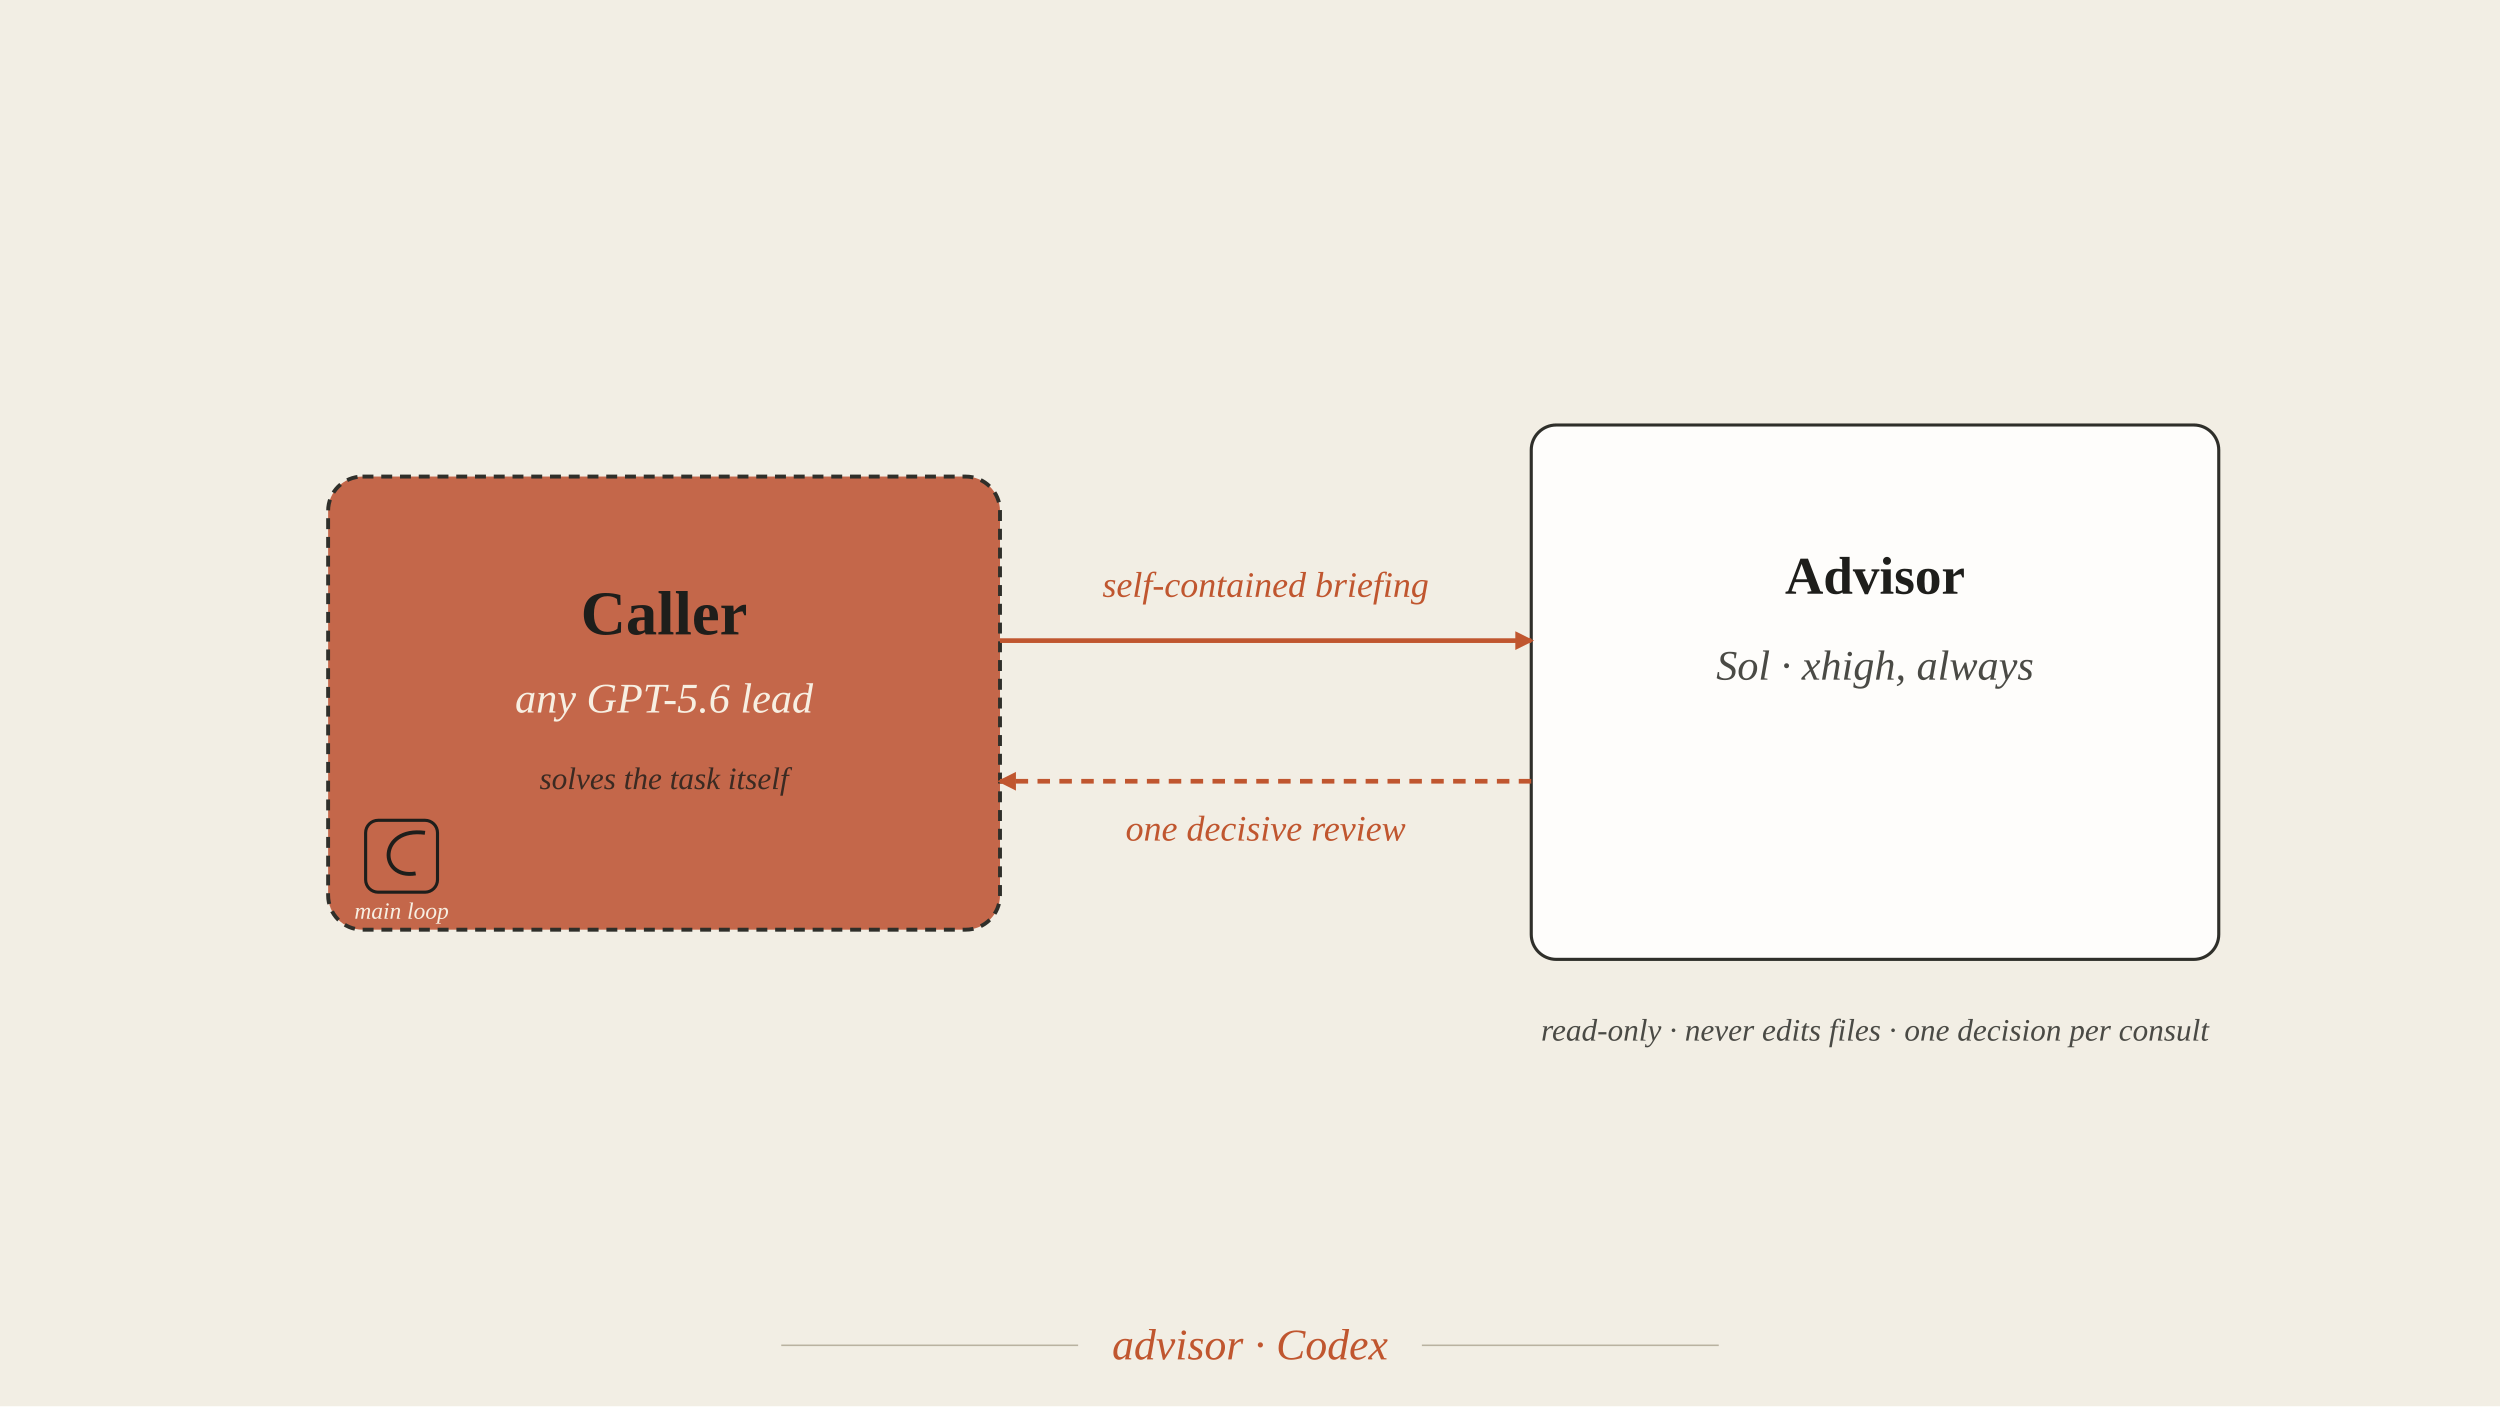
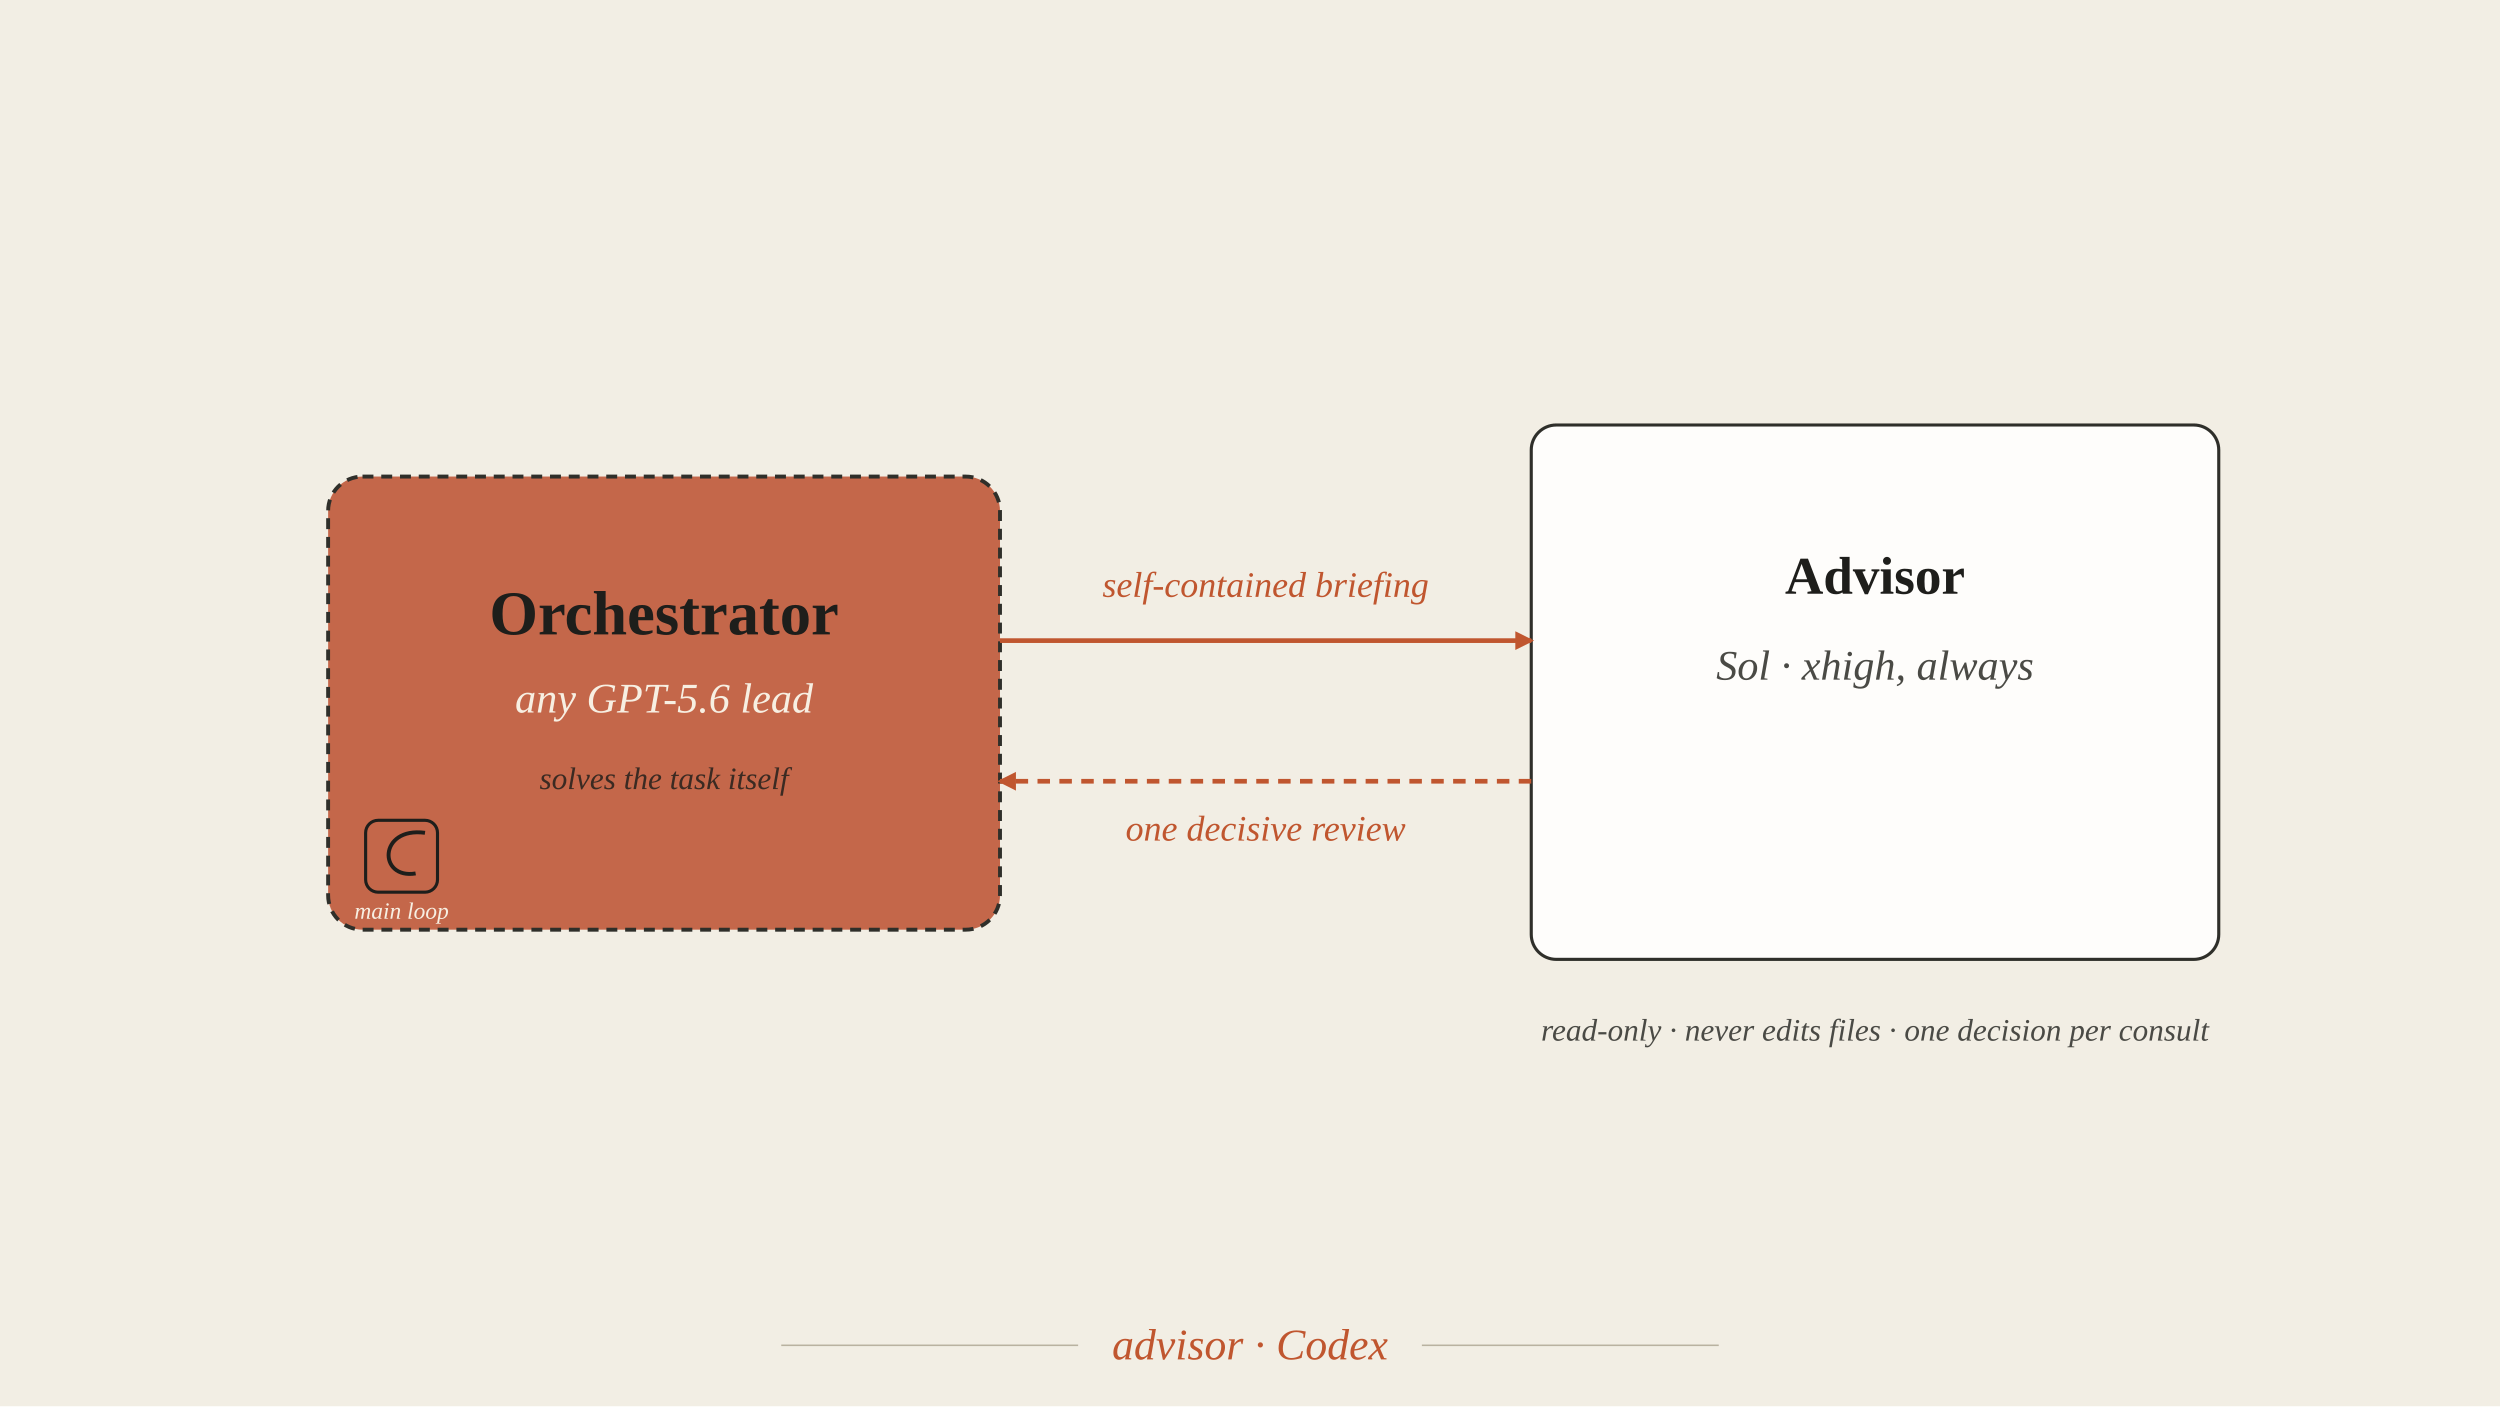
<svg xmlns="http://www.w3.org/2000/svg" viewBox="0 0 1600 900" width="1600" height="900" role="img">
  <defs>
    <marker id="arrow" viewBox="0 0 10 10" refX="8.5" refY="5" markerWidth="12" markerHeight="12" orient="auto" markerUnits="userSpaceOnUse">
      <path d="M0,0 L10,5 L0,10 z" fill="#C0562F" />
    </marker>
    <marker id="return" viewBox="0 0 10 10" refX="8.5" refY="5" markerWidth="12" markerHeight="12" orient="auto" markerUnits="userSpaceOnUse">
      <path d="M0,0 L10,5 L0,10 z" fill="#C0562F" />
    </marker>
  </defs>
  <rect x="0" y="0" width="1600" height="900" fill="#F2EEE4" />
  <rect x="210" y="305" width="430" height="290" rx="22" ry="22" fill="#C4674A" stroke="#2F2F2A" stroke-width="2.5" stroke-dasharray="7 5" />
-   <text x="425" y="406" font-family="Georgia, 'Times New Roman', serif" font-size="40" fill="#1E1E1B" font-weight="bold" text-anchor="middle">Caller</text>
+   <text x="425" y="406" font-family="Georgia, 'Times New Roman', serif" font-size="40" fill="#1E1E1B" font-weight="bold" text-anchor="middle">Orchestrator</text>
  <text x="425" y="456" font-family="Georgia, 'Times New Roman', serif" font-size="27" fill="#F7EFE2" font-style="italic" text-anchor="middle">any GPT-5.6 lead</text>
  <text x="425" y="505" font-family="Georgia, 'Times New Roman', serif" font-size="20" fill="#3B2A22" font-style="italic" text-anchor="middle">solves the task itself</text>
  <rect x="234" y="525" width="46" height="46" rx="8" ry="8" fill="none" stroke="#1E1E1B" stroke-width="2" />
  <path d="M 272 533 C 242 529, 242 563, 266 559" fill="none" stroke="#1E1E1B" stroke-width="2.5" marker-end="url(#ah-k)" />
  <text x="257" y="588" font-family="Georgia, 'Times New Roman', serif" font-size="15" fill="#F7EFE2" font-style="italic" text-anchor="middle">main loop</text>
  <rect x="980" y="272" width="440" height="342" rx="16" ry="16" fill="#FEFDFB" stroke="#2F2F2A" stroke-width="2" />
  <text x="1200" y="380" font-family="Georgia, 'Times New Roman', serif" font-size="34" fill="#1E1E1B" font-weight="bold" text-anchor="middle">Advisor</text>
  <text x="1200" y="435" font-family="Georgia, 'Times New Roman', serif" font-size="27" fill="#4A4A45" font-style="italic" text-anchor="middle">Sol · xhigh, always</text>
  <line x1="640" y1="410" x2="980" y2="410" stroke="#C0562F" stroke-width="3" marker-end="url(#arrow)" />
  <text x="810" y="382" font-family="Georgia, 'Times New Roman', serif" font-size="23" fill="#C0562F" font-style="italic" text-anchor="middle">self-contained briefing</text>
  <line x1="980" y1="500" x2="640" y2="500" stroke="#C0562F" stroke-width="3" stroke-dasharray="8 6" marker-end="url(#return)" />
  <text x="810" y="538" font-family="Georgia, 'Times New Roman', serif" font-size="23" fill="#C0562F" font-style="italic" text-anchor="middle">one decisive review</text>
  <text x="1200" y="666" font-family="Georgia, 'Times New Roman', serif" font-size="20" fill="#4A4A45" font-style="italic" text-anchor="middle">read-only · never edits files · one decision per consult</text>
  <line x1="500" y1="861" x2="690" y2="861" stroke="#B9B2A0" stroke-width="1" />
  <line x1="910" y1="861" x2="1100" y2="861" stroke="#B9B2A0" stroke-width="1" />
  <text x="800" y="870" font-family="Georgia, 'Times New Roman', serif" font-size="28" fill="#C0562F" font-style="italic" text-anchor="middle">advisor · Codex</text>
</svg>
